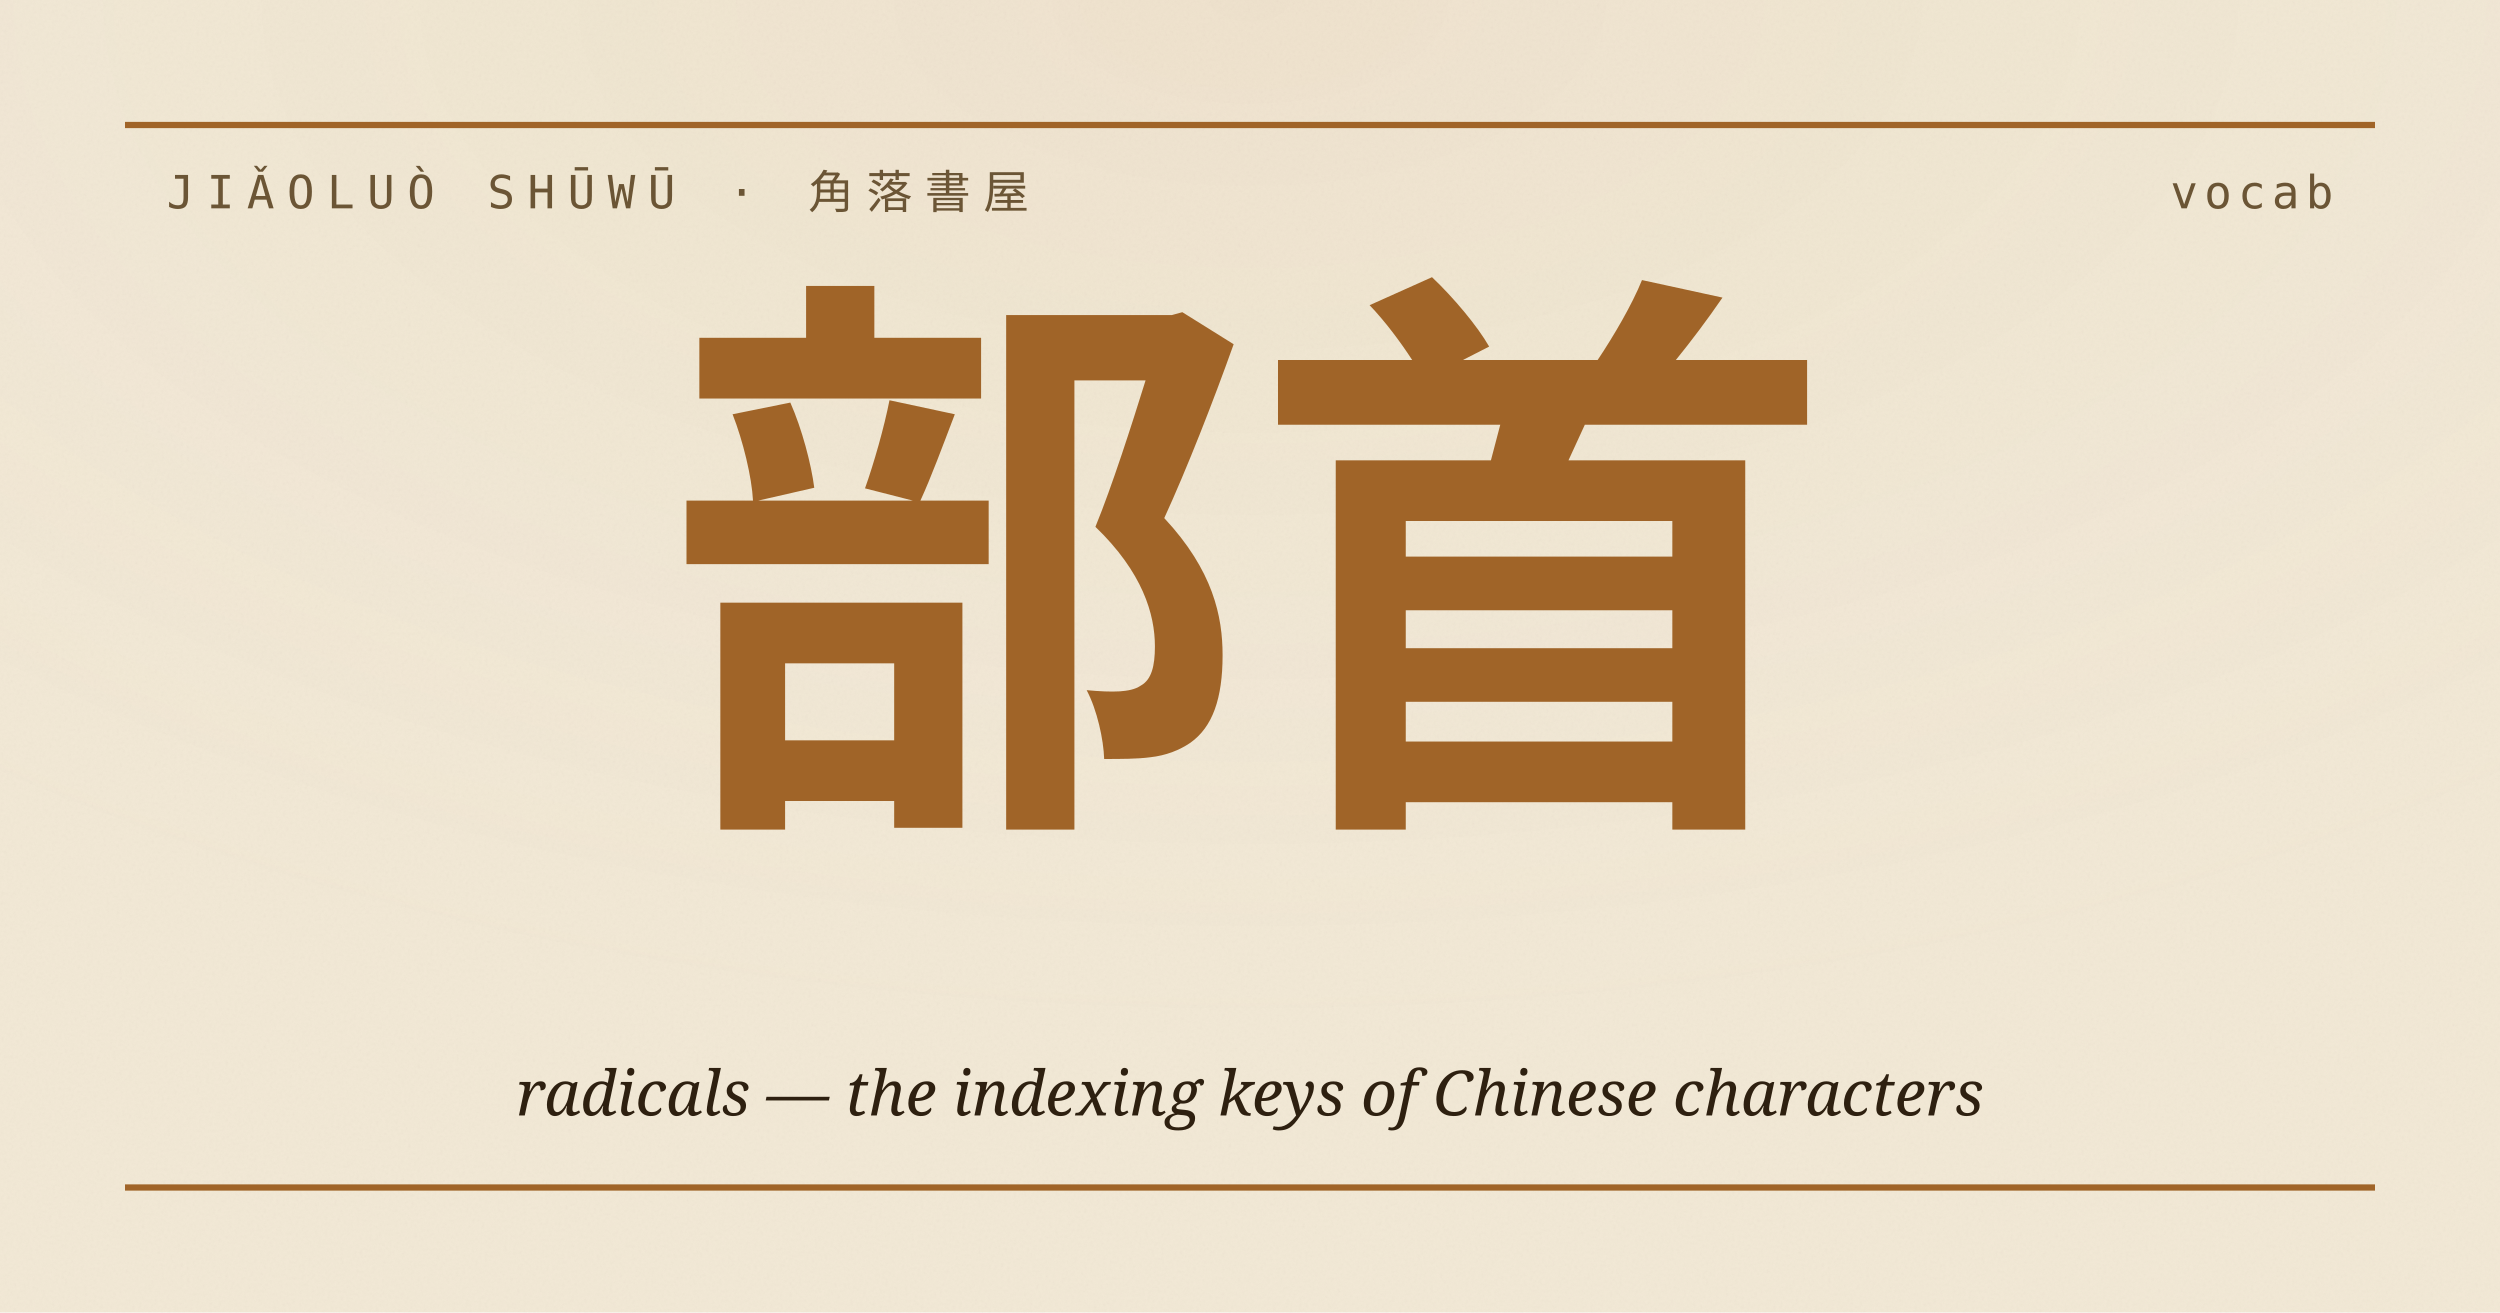
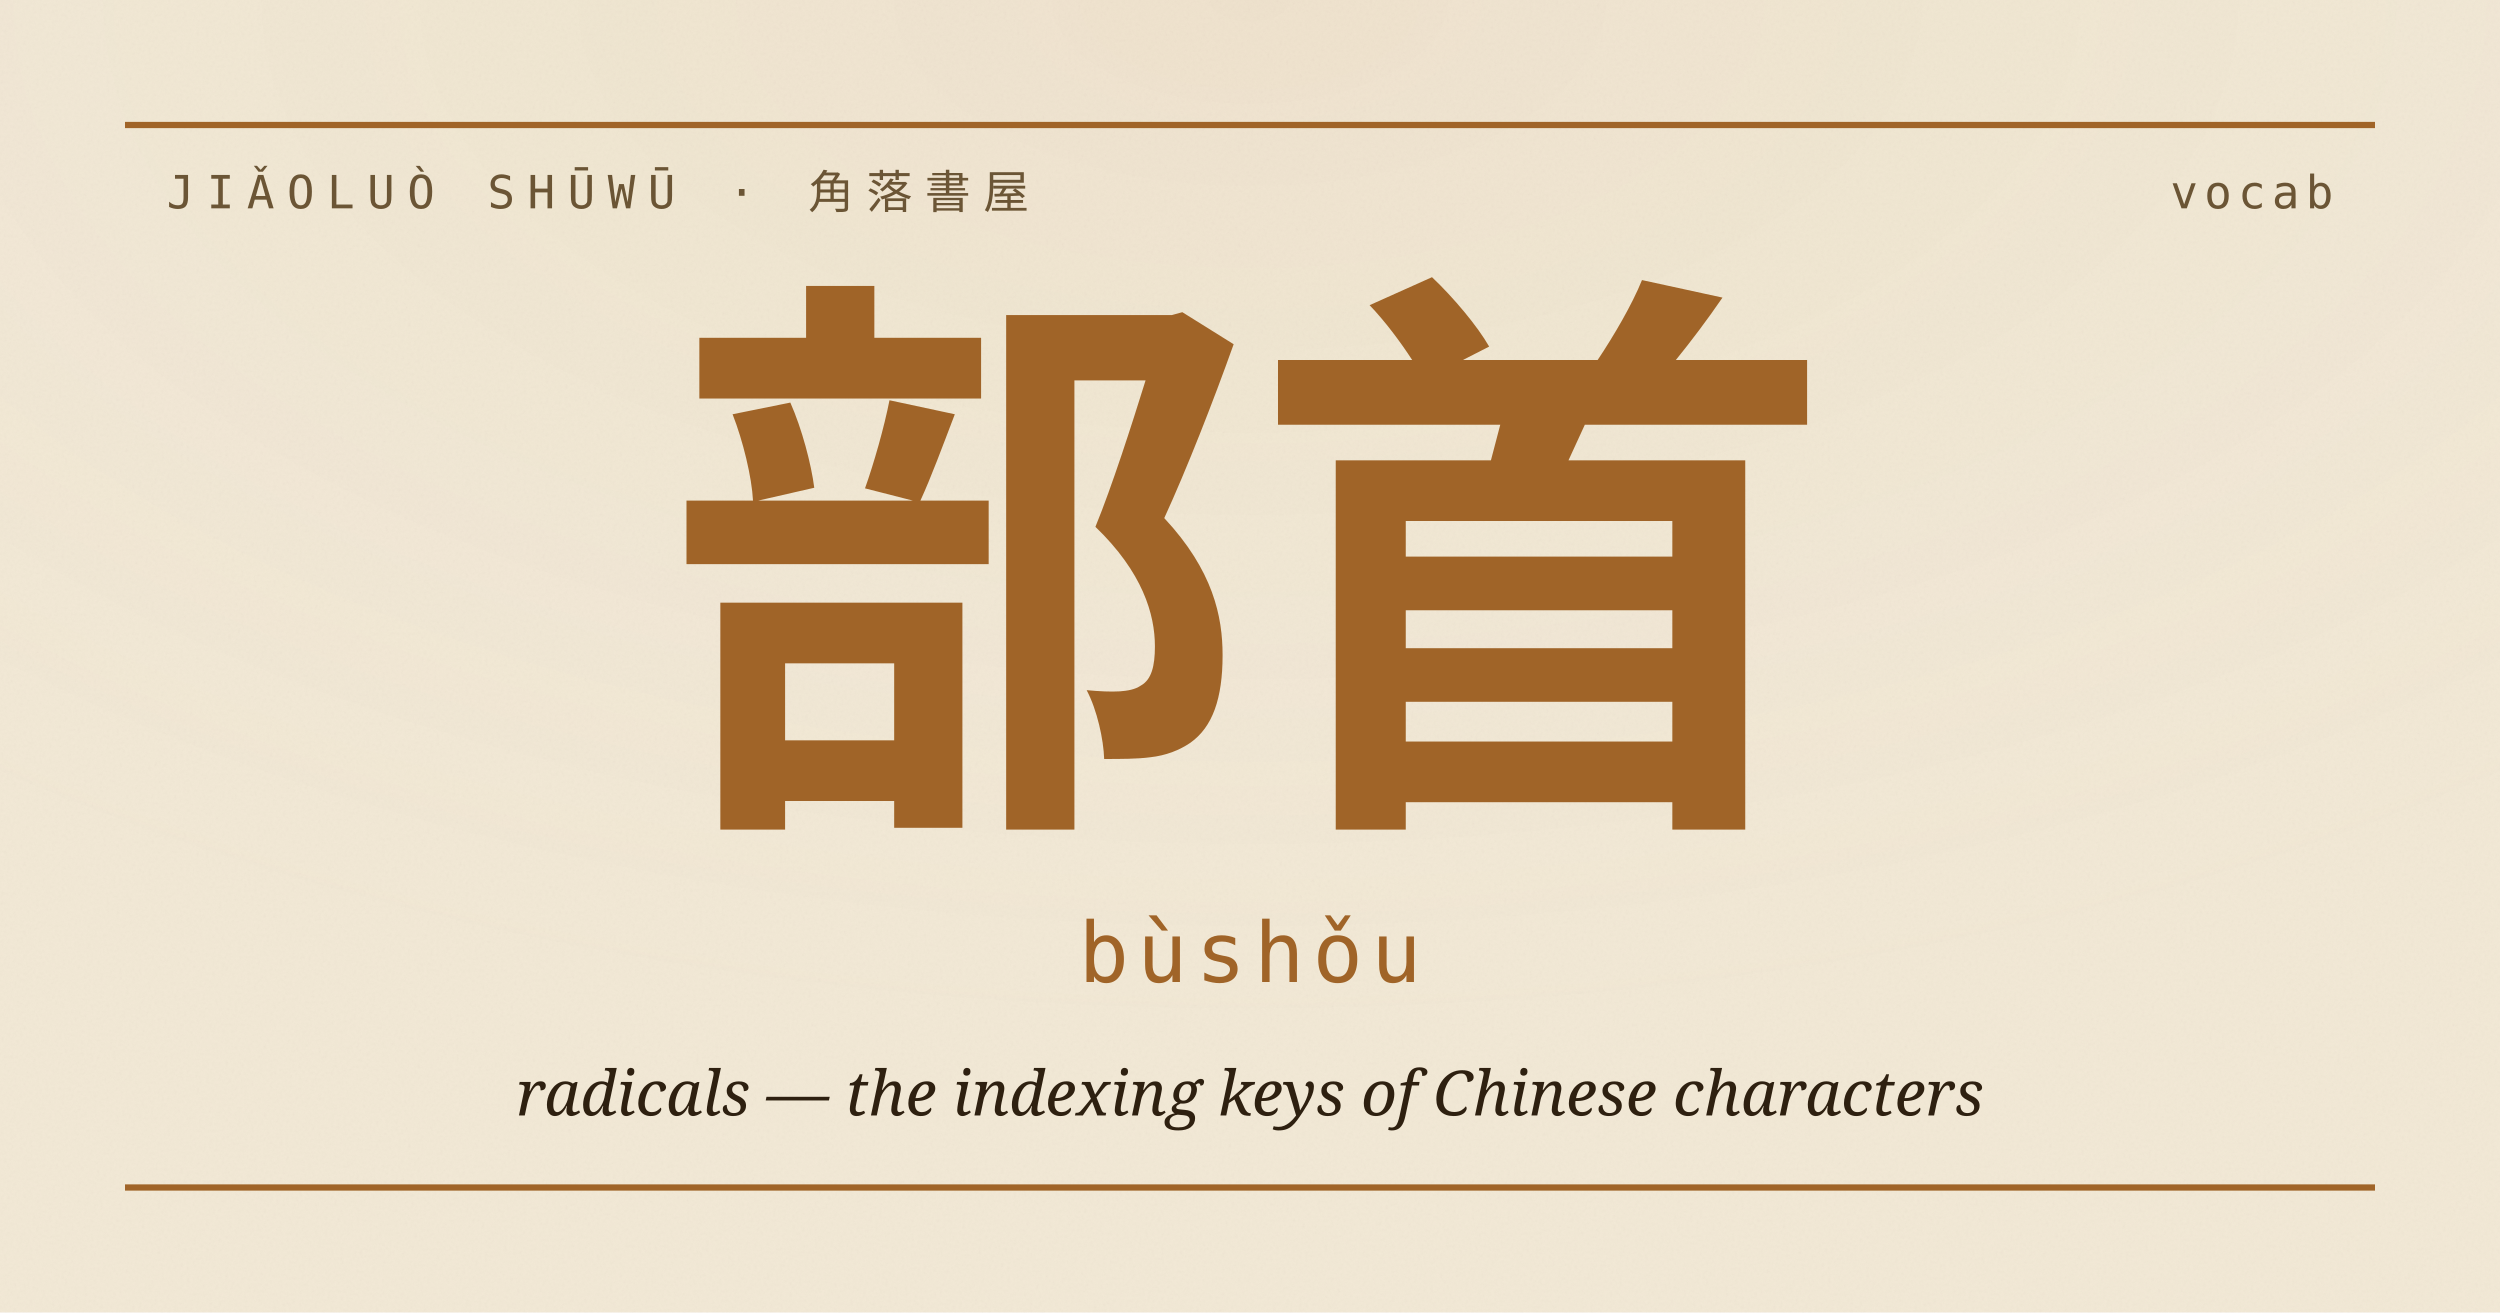
<svg xmlns="http://www.w3.org/2000/svg" viewBox="0 0 1200 630" width="1200" height="630">
  <defs>
    <filter id="paper">
      <feTurbulence type="fractalNoise" baseFrequency="0.65" numOctaves="5" stitchTiles="stitch" />
      <feColorMatrix type="saturate" values="0" />
    </filter>
    <radialGradient id="vignette" cx="50%" cy="0%" r="80%">
      <stop offset="0%" stop-color="#a06428" stop-opacity="0.05" />
      <stop offset="100%" stop-color="#f2e8d5" stop-opacity="0" />
    </radialGradient>
  </defs>
  <rect width="1200" height="630" fill="#f2e8d5" />
  <rect width="1200" height="630" fill="url(#vignette)" />
  <rect width="1200" height="630" filter="url(#paper)" opacity="0.06" />
  <line x1="60" y1="60" x2="1140" y2="60" stroke="#a06428" stroke-width="3" />
  <line x1="60" y1="570" x2="1140" y2="570" stroke="#a06428" stroke-width="3" />
  <text x="80" y="100" font-family="Inconsolata, monospace" font-size="22" letter-spacing="6" fill="#6b5535" text-transform="uppercase">JIǍOLUÒ SHŪWŪ · 角落書屋</text>
  <text x="1120" y="100" font-family="Inconsolata, monospace" font-size="22" letter-spacing="3" fill="#6b5535" text-anchor="end">vocab</text>
  <text x="600" y="275" font-family="Noto Serif SC, serif" font-size="280" font-weight="700" fill="#a06428" text-anchor="middle" dominant-baseline="middle">部首</text>
+   <text x="600" y="460" font-family="Inconsolata, monospace" font-size="40" letter-spacing="4" fill="#a06428" text-anchor="middle" dominant-baseline="middle">bùshǒu</text>
  <text x="600" y="525" font-family="EB Garamond, Georgia, serif" font-style="italic" font-size="30" fill="#2e2010" text-anchor="middle" dominant-baseline="middle">radicals — the indexing keys of Chinese characters</text>
</svg>
